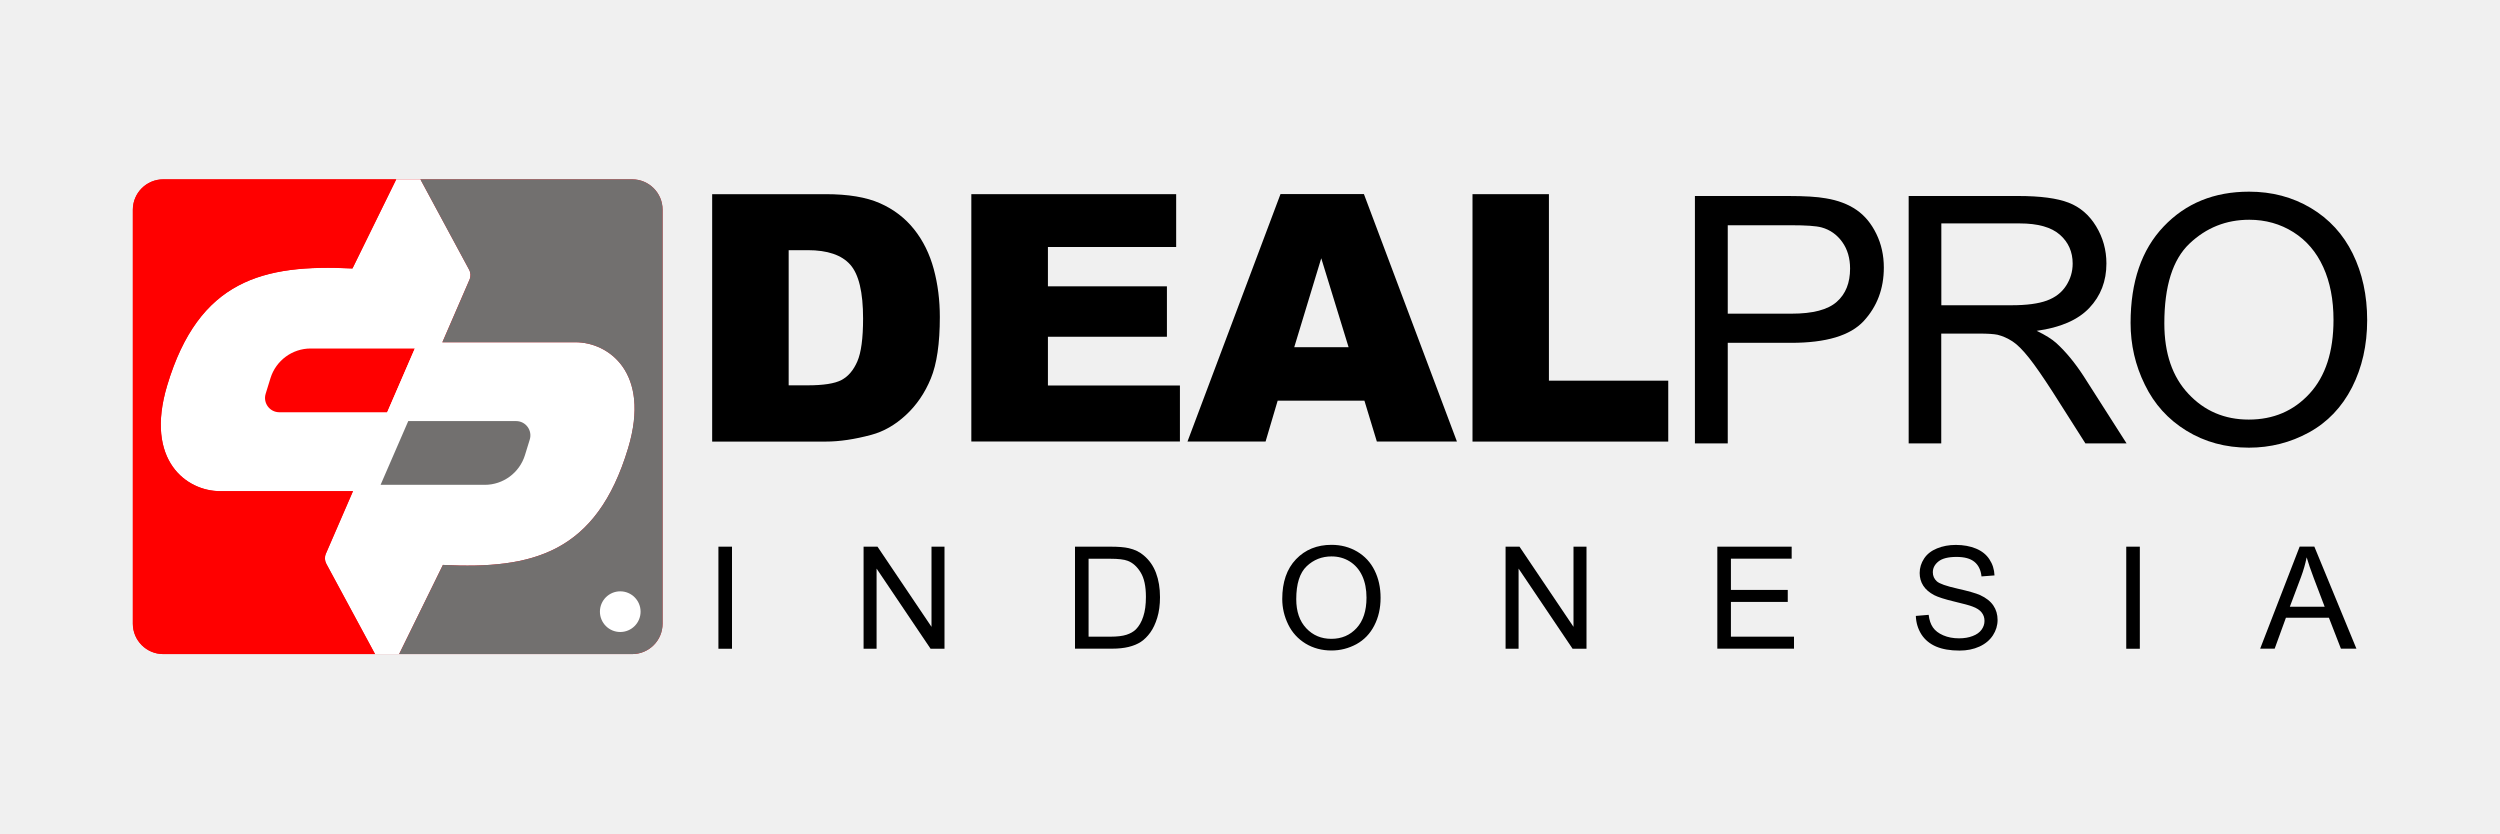
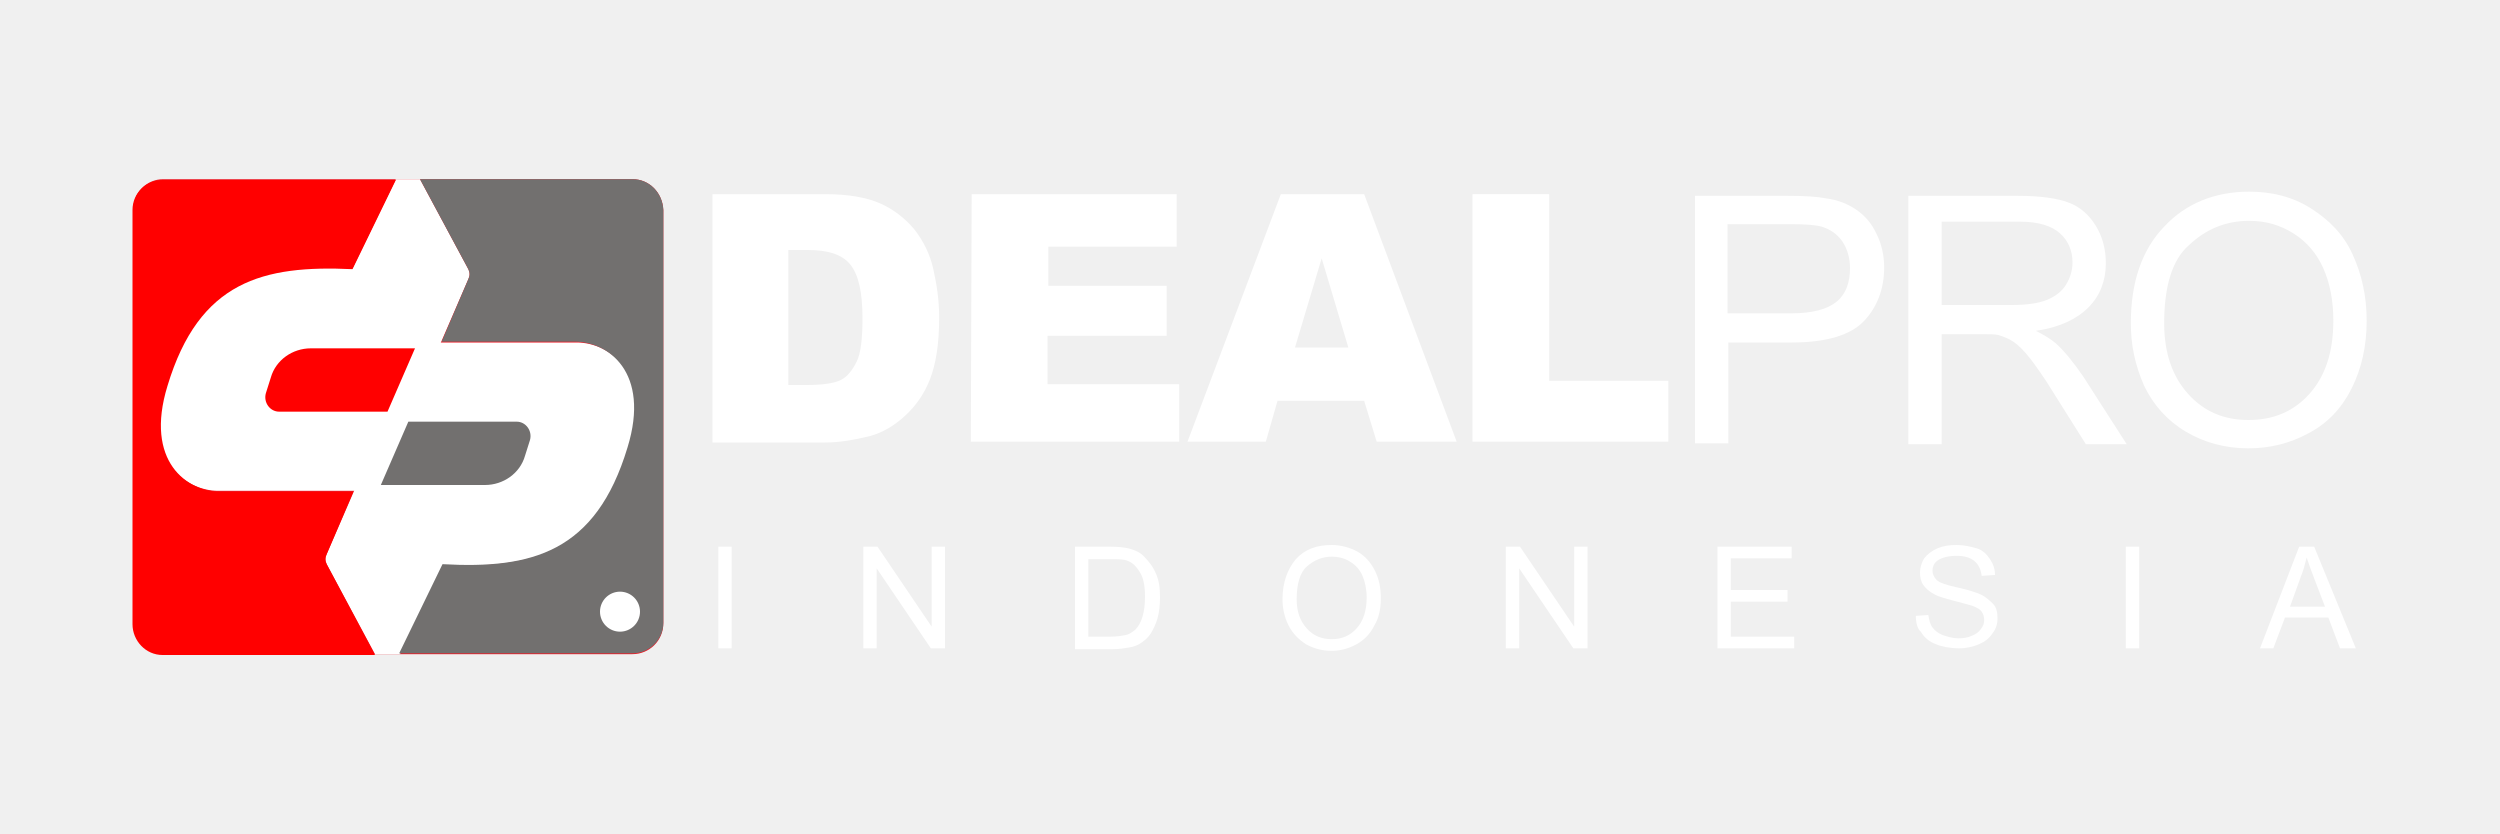
<svg xmlns="http://www.w3.org/2000/svg" version="1.1" id="Layer_1" x="0px" y="0px" viewBox="0 0 300 100" style="enable-background:new 0 0 300 100;" xml:space="preserve">
  <style type="text/css">
- 	.st0{fill-rule:evenodd;clip-rule:evenodd;fill:#EC1C27;}
- 	.st1{fill-rule:evenodd;clip-rule:evenodd;fill:#FFFFFF;}
- 	.st2{fill-rule:evenodd;clip-rule:evenodd;fill:#FF0000;}
- 	.st3{fill-rule:evenodd;clip-rule:evenodd;fill:#72706F;}
+ 	.st0{fill:#FFFFFF;}
+ 	.st1{fill-rule:evenodd;clip-rule:evenodd;fill:#EC1C27;}
+ 	.st2{fill-rule:evenodd;clip-rule:evenodd;fill:#FFFFFF;}
+ 	.st3{fill-rule:evenodd;clip-rule:evenodd;fill:#FF0000;}
+ 	.st4{fill-rule:evenodd;clip-rule:evenodd;fill:#72706F;}
</style>
  <g>
    <g>
      <g>
        <g>
          <g>
-             <path d="M85.46,23.3h13.63c2.69,0,4.86,0.36,6.51,1.09c1.65,0.73,3.02,1.78,4.1,3.14c1.08,1.36,1.86,2.95,2.35,4.76       c0.49,1.81,0.73,3.73,0.73,5.75c0,3.17-0.36,5.63-1.08,7.38c-0.72,1.75-1.72,3.21-3.01,4.4c-1.28,1.18-2.66,1.97-4.13,2.36       c-2.01,0.54-3.83,0.81-5.47,0.81H85.46V23.3z M94.64,30.02v16.22h2.25c1.92,0,3.28-0.21,4.09-0.64       c0.81-0.43,1.44-1.17,1.9-2.23s0.69-2.78,0.69-5.15c0-3.15-0.51-5.3-1.54-6.46c-1.03-1.16-2.73-1.74-5.1-1.74H94.64z" />
+             <path class="st0" d="M85.5,23.3h13.6c2.7,0,4.9,0.4,6.5,1.1s3,1.8,4.1,3.1c1.1,1.4,1.9,3,2.3,4.8s0.7,3.7,0.7,5.8       c0,3.2-0.4,5.6-1.1,7.4s-1.7,3.2-3,4.4c-1.3,1.2-2.7,2-4.1,2.4c-2,0.5-3.8,0.8-5.5,0.8H85.5V23.3z M94.6,30v16.2h2.2       c1.9,0,3.3-0.2,4.1-0.6s1.4-1.2,1.9-2.2s0.7-2.8,0.7-5.2c0-3.2-0.5-5.3-1.5-6.5S99.3,30,96.9,30C96.9,30,94.6,30,94.6,30z" />
          </g>
          <g>
-             <path d="M116.55,23.3h24.59v6.34h-15.39v4.72h14.28v6.05h-14.28v5.85h15.84v6.72h-25.03V23.3z" />
+             <path class="st0" d="M116.6,23.3h24.6v6.3h-15.4v4.7H140v6h-14.3v5.8h15.8V53h-25L116.6,23.3L116.6,23.3z" />
          </g>
          <g>
-             <path d="M163.73,48.08h-10.41l-1.45,4.9h-9.37l11.16-29.69h10.01l11.16,29.69h-9.61L163.73,48.08z M161.83,41.66l-3.28-10.67       l-3.24,10.67H161.83z" />
+             <path class="st0" d="M163.7,48.1h-10.4l-1.4,4.9h-9.4l11.2-29.7h10L174.8,53h-9.6L163.7,48.1z M161.8,41.7L158.6,31l-3.2,10.7       H161.8z" />
          </g>
          <g>
-             <path d="M176.7,23.3h9.17v22.38h14.32v7.31H176.7V23.3z" />
+             <path class="st0" d="M176.7,23.3h9.2v22.4h14.3V53h-23.5V23.3z" />
          </g>
        </g>
        <g>
          <g>
-             <path d="M203.39,53.21V23.52h11.2c1.97,0,3.48,0.09,4.52,0.28c1.46,0.24,2.68,0.71,3.67,1.39c0.99,0.68,1.78,1.64,2.38,2.87       c0.6,1.23,0.9,2.58,0.9,4.05c0,2.52-0.8,4.66-2.41,6.41c-1.61,1.75-4.51,2.62-8.71,2.62h-7.61v12.07H203.39z M207.32,37.64H215       c2.54,0,4.34-0.47,5.41-1.42c1.07-0.94,1.6-2.27,1.6-3.99c0-1.24-0.31-2.31-0.94-3.19s-1.46-1.47-2.48-1.75       c-0.66-0.18-1.88-0.26-3.67-0.26h-7.59V37.64z" />
+             <path class="st0" d="M203.4,53.2V23.5h11.2c2,0,3.5,0.1,4.5,0.3c1.5,0.2,2.7,0.7,3.7,1.4s1.8,1.6,2.4,2.9       c0.6,1.2,0.9,2.6,0.9,4c0,2.5-0.8,4.7-2.4,6.4s-4.5,2.6-8.7,2.6h-7.6v12.1H203.4z M207.3,37.6h7.7c2.5,0,4.3-0.5,5.4-1.4       c1.1-0.9,1.6-2.3,1.6-4c0-1.2-0.3-2.3-0.9-3.2s-1.5-1.5-2.5-1.8c-0.7-0.2-1.9-0.3-3.7-0.3h-7.6L207.3,37.6L207.3,37.6z" />
          </g>
          <g>
-             <path d="M229.04,53.21V23.52h13.16c2.65,0,4.66,0.27,6.03,0.8c1.38,0.53,2.48,1.48,3.3,2.83s1.24,2.84,1.24,4.47       c0,2.11-0.68,3.88-2.05,5.33c-1.36,1.44-3.47,2.36-6.32,2.75c1.04,0.5,1.83,0.99,2.37,1.48c1.15,1.05,2.23,2.37,3.26,3.95       l5.16,8.08h-4.94l-3.93-6.18c-1.15-1.78-2.09-3.15-2.84-4.09s-1.41-1.61-1.99-1.98c-0.59-0.38-1.18-0.64-1.79-0.79       c-0.45-0.09-1.17-0.14-2.19-0.14h-4.56v13.18H229.04z M232.97,36.63h8.44c1.79,0,3.2-0.19,4.21-0.56       c1.01-0.37,1.78-0.96,2.31-1.78c0.53-0.82,0.79-1.7,0.79-2.66c0-1.4-0.51-2.56-1.53-3.46c-1.02-0.9-2.63-1.36-4.83-1.36h-9.4       V36.63z" />
+             <path class="st0" d="M229,53.2V23.5h13.2c2.6,0,4.7,0.3,6,0.8c1.4,0.5,2.5,1.5,3.3,2.8s1.2,2.8,1.2,4.5c0,2.1-0.7,3.9-2.1,5.3       c-1.4,1.4-3.5,2.4-6.3,2.8c1,0.5,1.8,1,2.4,1.5c1.1,1,2.2,2.4,3.3,4l5.2,8.1h-4.9l-3.9-6.2c-1.1-1.8-2.1-3.2-2.8-4.1       s-1.4-1.6-2-2c-0.6-0.4-1.2-0.6-1.8-0.8c-0.4-0.1-1.2-0.1-2.2-0.1h-4.6v13.2H229z M233,36.6h8.4c1.8,0,3.2-0.2,4.2-0.6       c1-0.4,1.8-1,2.3-1.8s0.8-1.7,0.8-2.7c0-1.4-0.5-2.6-1.5-3.5s-2.6-1.4-4.8-1.4H233L233,36.6L233,36.6z" />
          </g>
          <g>
-             <path d="M255.67,38.75c0-4.93,1.32-8.79,3.97-11.57c2.65-2.79,6.06-4.18,10.25-4.18c2.74,0,5.21,0.65,7.41,1.96       c2.2,1.31,3.88,3.14,5.03,5.48c1.15,2.34,1.73,5,1.73,7.97c0,3.01-0.61,5.7-1.82,8.08c-1.22,2.38-2.94,4.18-5.16,5.4       c-2.23,1.22-4.63,1.83-7.21,1.83c-2.8,0-5.29-0.68-7.49-2.03c-2.2-1.35-3.87-3.19-5-5.53       C256.23,43.83,255.67,41.36,255.67,38.75z M259.72,38.81c0,3.58,0.96,6.4,2.89,8.45c1.92,2.06,4.34,3.09,7.24,3.09       c2.96,0,5.39-1.04,7.3-3.12c1.91-2.08,2.87-5.03,2.87-8.85c0-2.42-0.41-4.53-1.23-6.33c-0.82-1.8-2.01-3.2-3.58-4.19       c-1.57-0.99-3.34-1.49-5.3-1.49c-2.78,0-5.17,0.96-7.18,2.87C260.72,31.15,259.72,34.34,259.72,38.81z" />
+             <path class="st0" d="M255.7,38.8c0-4.9,1.3-8.8,4-11.6c2.6-2.8,6.1-4.2,10.2-4.2c2.7,0,5.2,0.6,7.4,2s3.9,3.1,5,5.5       s1.7,5,1.7,8c0,3-0.6,5.7-1.8,8.1c-1.2,2.4-2.9,4.2-5.2,5.4c-2.2,1.2-4.6,1.8-7.2,1.8c-2.8,0-5.3-0.7-7.5-2       c-2.2-1.3-3.9-3.2-5-5.5C256.2,43.8,255.7,41.4,255.7,38.8z M259.7,38.8c0,3.6,1,6.4,2.9,8.5c1.9,2.1,4.3,3.1,7.2,3.1       c3,0,5.4-1,7.3-3.1c1.9-2.1,2.9-5,2.9-8.8c0-2.4-0.4-4.5-1.2-6.3c-0.8-1.8-2-3.2-3.6-4.2c-1.6-1-3.3-1.5-5.3-1.5       c-2.8,0-5.2,1-7.2,2.9C260.7,31.1,259.7,34.3,259.7,38.8z" />
          </g>
        </g>
      </g>
      <g>
-         <path d="M86.21,77.84V65.6h1.63v12.25H86.21z" />
-         <path d="M103.63,77.84V65.6h1.67l6.48,9.62V65.6h1.56v12.25h-1.67l-6.48-9.62v9.62H103.63z" />
-         <path d="M129,77.84V65.6h4.25c0.96,0,1.69,0.06,2.2,0.18c0.71,0.16,1.31,0.45,1.81,0.88c0.65,0.55,1.14,1.24,1.46,2.09     c0.32,0.85,0.48,1.82,0.48,2.91c0,0.93-0.11,1.75-0.33,2.47c-0.22,0.72-0.5,1.31-0.84,1.78c-0.34,0.47-0.72,0.84-1.12,1.11     c-0.41,0.27-0.9,0.47-1.47,0.61c-0.57,0.14-1.24,0.21-1.98,0.21H129z M130.64,76.4h2.63c0.81,0,1.45-0.08,1.91-0.23     c0.46-0.15,0.83-0.36,1.11-0.63c0.39-0.39,0.69-0.9,0.9-1.55c0.22-0.65,0.32-1.44,0.32-2.36c0-1.28-0.21-2.26-0.64-2.95     c-0.42-0.69-0.94-1.15-1.54-1.38c-0.44-0.17-1.14-0.25-2.11-0.25h-2.59V76.4z" />
-         <path d="M153.87,71.88c0-2.03,0.55-3.62,1.65-4.77c1.1-1.15,2.52-1.73,4.26-1.73c1.14,0,2.16,0.27,3.08,0.81     c0.91,0.54,1.61,1.29,2.09,2.26c0.48,0.97,0.72,2.06,0.72,3.29c0,1.24-0.25,2.35-0.76,3.33c-0.5,0.98-1.22,1.72-2.14,2.23     c-0.93,0.5-1.92,0.76-2.99,0.76c-1.16,0-2.2-0.28-3.11-0.83c-0.91-0.56-1.61-1.32-2.08-2.28     C154.11,73.97,153.87,72.95,153.87,71.88z M155.55,71.9c0,1.48,0.4,2.64,1.2,3.49c0.8,0.85,1.8,1.27,3.01,1.27     c1.23,0,2.24-0.43,3.03-1.29c0.79-0.86,1.19-2.07,1.19-3.65c0-1-0.17-1.87-0.51-2.61c-0.34-0.74-0.84-1.32-1.49-1.73     c-0.65-0.41-1.39-0.61-2.2-0.61c-1.15,0-2.15,0.39-2.98,1.18C155.97,68.74,155.55,70.06,155.55,71.9z" />
-         <path d="M180.67,77.84V65.6h1.67l6.48,9.62V65.6h1.56v12.25h-1.67l-6.48-9.62v9.62H180.67z" />
-         <path d="M206.08,77.84V65.6H215v1.44h-7.29v3.75h6.82v1.44h-6.82v4.17h7.57v1.44H206.08z" />
-         <path d="M229.9,73.91l1.54-0.13c0.07,0.61,0.24,1.12,0.51,1.51c0.27,0.39,0.68,0.71,1.24,0.95c0.56,0.24,1.19,0.36,1.89,0.36     c0.62,0,1.17-0.09,1.65-0.28c0.48-0.18,0.83-0.44,1.06-0.76c0.23-0.32,0.35-0.67,0.35-1.05c0-0.39-0.11-0.72-0.34-1.01     c-0.22-0.29-0.59-0.53-1.11-0.72c-0.33-0.13-1.06-0.33-2.2-0.6c-1.13-0.27-1.93-0.53-2.38-0.76c-0.59-0.31-1.03-0.69-1.32-1.14     c-0.29-0.45-0.43-0.96-0.43-1.52c0-0.62,0.18-1.2,0.53-1.73c0.35-0.54,0.87-0.94,1.55-1.22c0.68-0.28,1.43-0.42,2.26-0.42     c0.91,0,1.72,0.15,2.42,0.44c0.7,0.29,1.24,0.72,1.61,1.29c0.38,0.57,0.58,1.21,0.61,1.93l-1.56,0.12     c-0.08-0.77-0.37-1.36-0.85-1.75c-0.49-0.4-1.2-0.59-2.15-0.59c-0.99,0-1.71,0.18-2.16,0.54c-0.45,0.36-0.68,0.79-0.68,1.3     c0,0.44,0.16,0.8,0.48,1.09c0.31,0.28,1.13,0.57,2.46,0.87s2.24,0.56,2.73,0.78c0.72,0.33,1.25,0.75,1.59,1.25     c0.34,0.5,0.51,1.08,0.51,1.74c0,0.65-0.19,1.27-0.56,1.84c-0.38,0.58-0.92,1.03-1.62,1.35c-0.7,0.32-1.5,0.48-2.38,0.48     c-1.12,0-2.05-0.16-2.81-0.48c-0.75-0.32-1.35-0.81-1.77-1.46C230.15,75.46,229.93,74.73,229.9,73.91z" />
-         <path d="M255.15,77.84V65.6h1.63v12.25H255.15z" />
-         <path d="M271.22,77.84l4.74-12.25h1.76l5.05,12.25h-1.86l-1.44-3.71h-5.16l-1.35,3.71H271.22z M274.78,72.81h4.18l-1.29-3.39     c-0.39-1.03-0.68-1.88-0.87-2.54c-0.16,0.78-0.38,1.56-0.67,2.34L274.78,72.81z" />
+         <path class="st0" d="M86.2,77.8V65.6h1.6v12.2L86.2,77.8L86.2,77.8z" />
+         <path class="st0" d="M103.6,77.8V65.6h1.7l6.5,9.6v-9.6h1.6v12.2h-1.7l-6.5-9.6v9.6L103.6,77.8L103.6,77.8z" />
+         <path class="st0" d="M129,77.8V65.6h4.2c1,0,1.7,0.1,2.2,0.2c0.7,0.2,1.3,0.4,1.8,0.9c0.6,0.6,1.1,1.2,1.5,2.1s0.5,1.8,0.5,2.9     c0,0.9-0.1,1.8-0.3,2.5s-0.5,1.3-0.8,1.8s-0.7,0.8-1.1,1.1c-0.4,0.3-0.9,0.5-1.5,0.6s-1.2,0.2-2,0.2H129z M130.6,76.4h2.6     c0.8,0,1.4-0.1,1.9-0.2s0.8-0.4,1.1-0.6c0.4-0.4,0.7-0.9,0.9-1.6c0.2-0.7,0.3-1.4,0.3-2.4c0-1.3-0.2-2.3-0.6-2.9     c-0.4-0.7-0.9-1.2-1.5-1.4c-0.4-0.2-1.1-0.2-2.1-0.2h-2.6L130.6,76.4L130.6,76.4z" />
+         <path class="st0" d="M153.9,71.9c0-2,0.6-3.6,1.6-4.8c1.1-1.2,2.5-1.7,4.3-1.7c1.1,0,2.2,0.3,3.1,0.8c0.9,0.5,1.6,1.3,2.1,2.3     s0.7,2.1,0.7,3.3c0,1.2-0.2,2.3-0.8,3.3c-0.5,1-1.2,1.7-2.1,2.2c-0.9,0.5-1.9,0.8-3,0.8c-1.2,0-2.2-0.3-3.1-0.8     c-0.9-0.6-1.6-1.3-2.1-2.3C154.1,74,153.9,72.9,153.9,71.9z M155.6,71.9c0,1.5,0.4,2.6,1.2,3.5s1.8,1.3,3,1.3     c1.2,0,2.2-0.4,3-1.3s1.2-2.1,1.2-3.7c0-1-0.2-1.9-0.5-2.6s-0.8-1.3-1.5-1.7c-0.6-0.4-1.4-0.6-2.2-0.6c-1.1,0-2.1,0.4-3,1.2     C156,68.7,155.6,70.1,155.6,71.9z" />
+         <path class="st0" d="M180.7,77.8V65.6h1.7l6.5,9.6v-9.6h1.6v12.2h-1.7l-6.5-9.6v9.6L180.7,77.8L180.7,77.8z" />
+         <path class="st0" d="M206.1,77.8V65.6h8.9V67h-7.3v3.8h6.8v1.4h-6.8v4.2h7.6v1.4C215.3,77.8,206.1,77.8,206.1,77.8z" />
+         <path class="st0" d="M229.9,73.9l1.5-0.1c0.1,0.6,0.2,1.1,0.5,1.5c0.3,0.4,0.7,0.7,1.2,0.9c0.6,0.2,1.2,0.4,1.9,0.4     c0.6,0,1.2-0.1,1.6-0.3c0.5-0.2,0.8-0.4,1.1-0.8s0.4-0.7,0.4-1.1c0-0.4-0.1-0.7-0.3-1c-0.2-0.3-0.6-0.5-1.1-0.7     c-0.3-0.1-1.1-0.3-2.2-0.6c-1.1-0.3-1.9-0.5-2.4-0.8c-0.6-0.3-1-0.7-1.3-1.1c-0.3-0.4-0.4-1-0.4-1.5c0-0.6,0.2-1.2,0.5-1.7     c0.4-0.5,0.9-0.9,1.6-1.2c0.7-0.3,1.4-0.4,2.3-0.4c0.9,0,1.7,0.2,2.4,0.4s1.2,0.7,1.6,1.3c0.4,0.6,0.6,1.2,0.6,1.9l-1.6,0.1     c-0.1-0.8-0.4-1.4-0.9-1.8c-0.5-0.4-1.2-0.6-2.1-0.6c-1,0-1.7,0.2-2.2,0.5s-0.7,0.8-0.7,1.3c0,0.4,0.2,0.8,0.5,1.1     c0.3,0.3,1.1,0.6,2.5,0.9s2.2,0.6,2.7,0.8c0.7,0.3,1.2,0.8,1.6,1.2s0.5,1.1,0.5,1.7c0,0.7-0.2,1.3-0.6,1.8     c-0.4,0.6-0.9,1-1.6,1.3s-1.5,0.5-2.4,0.5c-1.1,0-2.1-0.2-2.8-0.5c-0.8-0.3-1.4-0.8-1.8-1.5C230.1,75.5,229.9,74.7,229.9,73.9z" />
+         <path class="st0" d="M255.1,77.8V65.6h1.6v12.2L255.1,77.8L255.1,77.8z" />
+         <path class="st0" d="M271.2,77.8l4.7-12.2h1.8l5,12.2h-1.9l-1.4-3.7h-5.2l-1.4,3.7H271.2z M274.8,72.8h4.2l-1.3-3.4     c-0.4-1-0.7-1.9-0.9-2.5c-0.2,0.8-0.4,1.6-0.7,2.3L274.8,72.8z" />
      </g>
    </g>
    <g>
      <g>
-         <path class="st0" d="M75.86,21.52H19.59c-2.01,0-3.65,1.63-3.65,3.65v49.67c0,2.01,1.63,3.65,3.65,3.65h56.27     c2.01,0,3.65-1.63,3.65-3.65V25.16C79.51,23.15,77.87,21.52,75.86,21.52z" />
+         <path class="st1" d="M75.9,21.5H19.6c-2,0-3.6,1.6-3.6,3.6v49.7c0,2,1.6,3.7,3.6,3.7h56.3c2,0,3.7-1.6,3.7-3.7V25.2     C79.5,23.1,77.9,21.5,75.9,21.5z" />
      </g>
      <g>
        <g>
          <g>
-             <path class="st1" d="M42.3,32.21l5.25-10.69h2.9l5.84,10.83c0.2,0.37,0.22,0.82,0.05,1.21l-11,25.37c0,0-14.22,0-18.96,0       c-3.9,0-9.06-3.58-6.31-12.71C23.87,33.61,31.55,31.67,42.3,32.21z" />
+             <path class="st2" d="M42.3,32.2l5.2-10.7h2.9l5.8,10.8c0.2,0.4,0.2,0.8,0,1.2l-11,25.4c0,0-14.2,0-19,0       c-3.9,0-9.1-3.6-6.3-12.7C23.9,33.6,31.5,31.7,42.3,32.2z" />
          </g>
          <g>
-             <path class="st2" d="M49.78,41.82h-12.5c-2.21,0-4.16,1.44-4.82,3.55l-0.58,1.88c-0.34,1.1,0.48,2.22,1.64,2.22h12.95       L49.78,41.82z" />
+             <path class="st3" d="M49.8,41.8H37.3c-2.2,0-4.2,1.4-4.8,3.5l-0.6,1.9c-0.3,1.1,0.5,2.2,1.6,2.2h13L49.8,41.8z" />
          </g>
        </g>
        <g>
          <g>
-             <path class="st1" d="M53.15,67.79L47.9,78.48H45l-5.84-10.83c-0.2-0.37-0.22-0.82-0.05-1.21l11-25.37c0,0,14.22,0,18.96,0       c3.9,0,9.06,3.58,6.31,12.71C71.58,66.39,63.9,68.33,53.15,67.79z" />
+             <path class="st2" d="M53.2,67.8l-5.2,10.7H45l-5.8-10.8c-0.2-0.4-0.2-0.8,0-1.2l11-25.4c0,0,14.2,0,19,0       c3.9,0,9.1,3.6,6.3,12.7C71.6,66.4,63.9,68.3,53.2,67.8z" />
          </g>
          <g>
-             <path class="st3" d="M45.67,58.18h12.5c2.21,0,4.16-1.44,4.82-3.55l0.58-1.88c0.34-1.1-0.48-2.22-1.64-2.22H48.99L45.67,58.18z       " />
+             <path class="st4" d="M45.7,58.2h12.5c2.2,0,4.2-1.4,4.8-3.5l0.6-1.9c0.3-1.1-0.5-2.2-1.6-2.2H49L45.7,58.2z" />
          </g>
        </g>
      </g>
      <g>
        <g>
-           <path class="st2" d="M39.15,67.65c-0.2-0.37-0.22-0.82-0.05-1.21l3.25-7.5c-4.44,0-12.6,0-15.97,0c-3.9,0-9.06-3.58-6.31-12.71      c3.79-12.61,11.47-14.55,22.22-14.01l5.25-10.69l0.01-0.01H19.59c-2.01,0-3.65,1.63-3.65,3.65v49.67c0,2.01,1.63,3.65,3.65,3.65      H45l0-0.01L39.15,67.65z" />
+           <path class="st3" d="M39.2,67.7c-0.2-0.4-0.2-0.8,0-1.2l3.2-7.5c-4.4,0-12.6,0-16,0c-3.9,0-9.1-3.6-6.3-12.7      c3.8-12.6,11.5-14.5,22.2-14l5.2-10.7l0,0h-28c-2,0-3.6,1.6-3.6,3.6v49.7c0,2,1.6,3.7,3.6,3.7H45v0L39.2,67.7z" />
        </g>
        <g>
-           <path class="st3" d="M75.86,21.52H50.44l0.01,0.01l5.84,10.83c0.2,0.37,0.22,0.82,0.05,1.21l-3.25,7.5c4.44,0,12.6,0,15.97,0      c3.9,0,9.06,3.58,6.31,12.71C71.58,66.39,63.9,68.33,53.15,67.79L47.9,78.48l0,0.01h27.96c2.01,0,3.65-1.63,3.65-3.65V25.16      C79.51,23.15,77.87,21.52,75.86,21.52z" />
+           <path class="st4" d="M75.9,21.5H50.4l0,0l5.8,10.8c0.2,0.4,0.2,0.8,0,1.2l-3.2,7.5c4.4,0,12.6,0,16,0c3.9,0,9.1,3.6,6.3,12.7      c-3.8,12.6-11.5,14.6-22.2,14l-5.2,10.7v0h28c2,0,3.7-1.6,3.7-3.7V25.2C79.5,23.1,77.9,21.5,75.9,21.5z" />
        </g>
      </g>
      <g>
-         <circle class="st1" cx="74.43" cy="73.4" r="2.44" />
+         <circle class="st2" cx="74.4" cy="73.4" r="2.4" />
      </g>
    </g>
  </g>
</svg>
